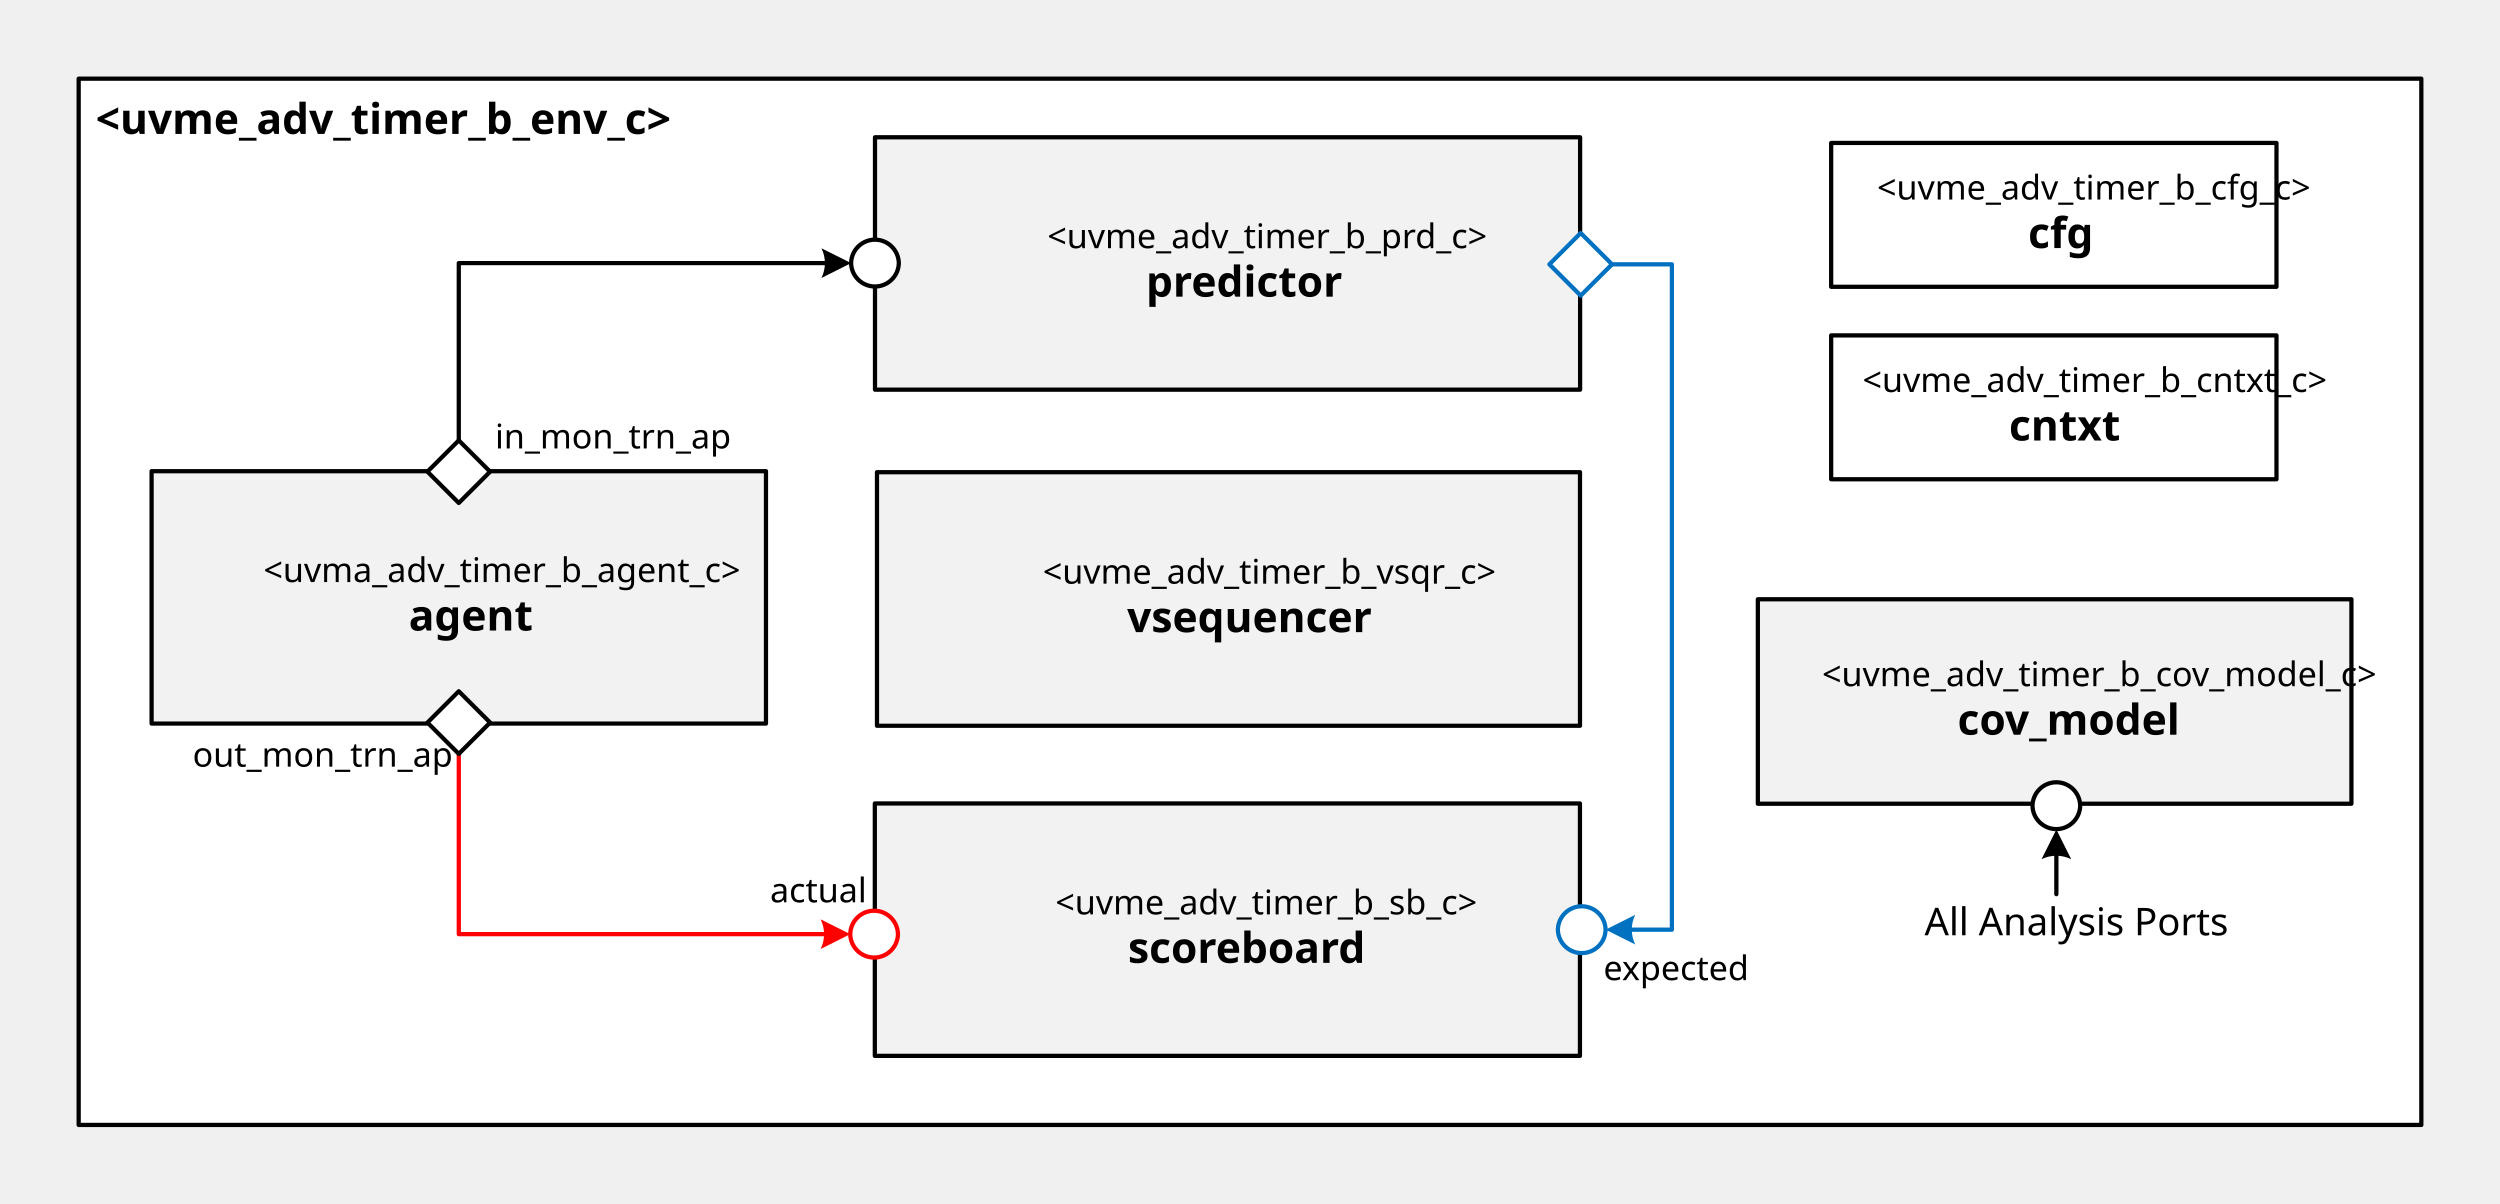
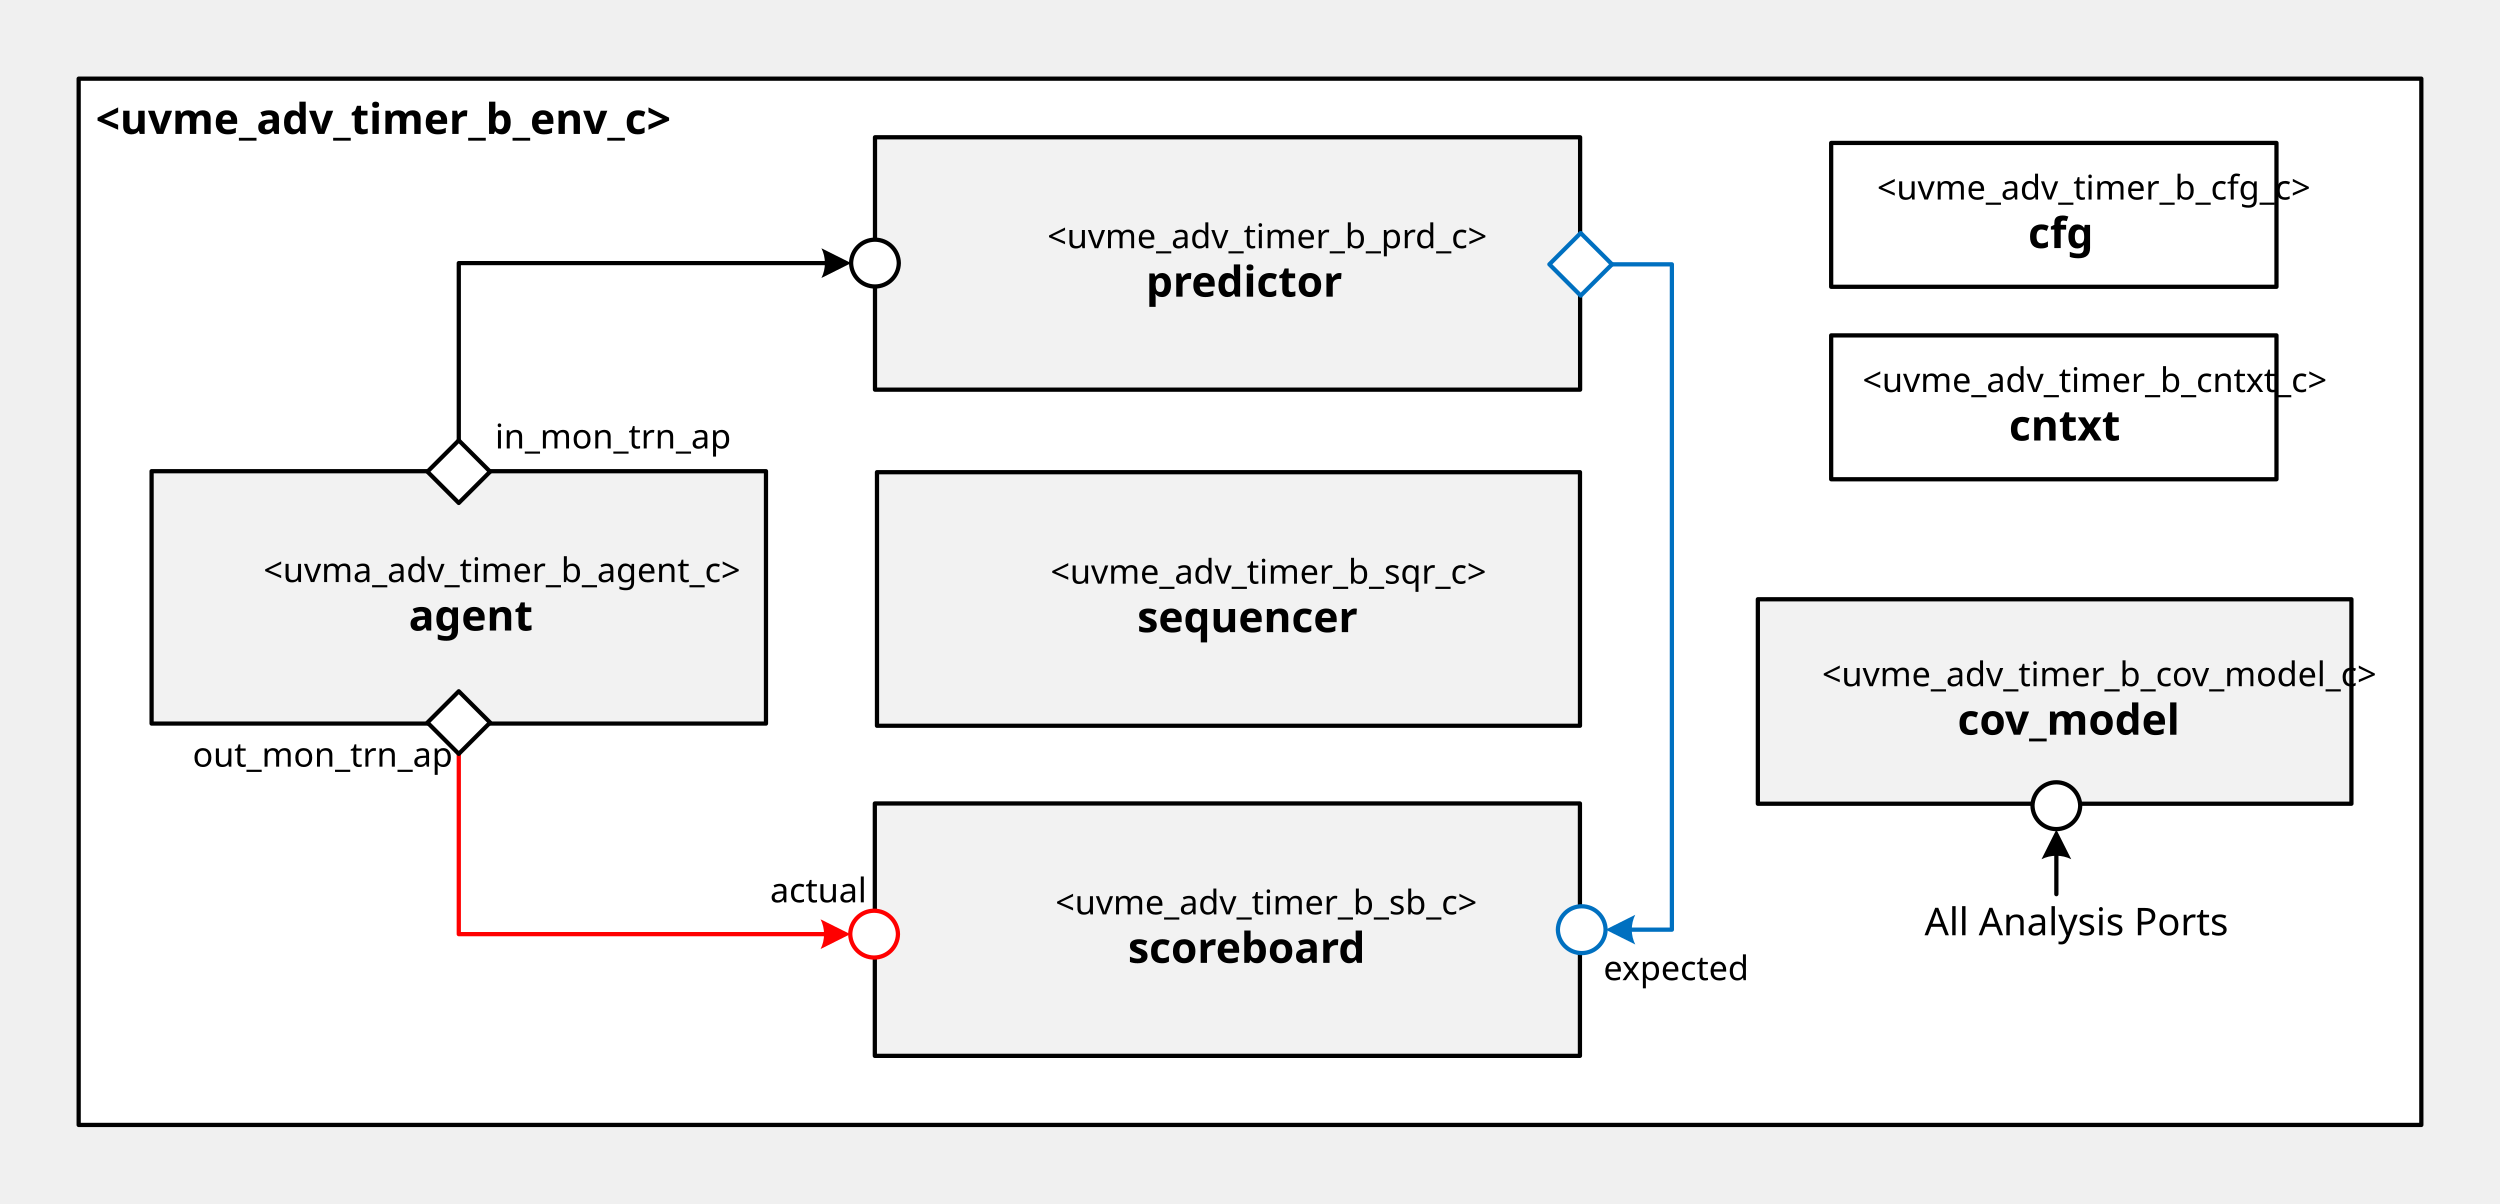
<svg xmlns="http://www.w3.org/2000/svg" xmlns:xlink="http://www.w3.org/1999/xlink" width="8.165in" height="3.931in" viewBox="0 0 587.913 283.047" xml:space="preserve" color-interpolation-filters="sRGB" class="st16">
  <style type="text/css">
	
		.st1 {fill:#ffffff;stroke:#000000;stroke-linecap:round;stroke-linejoin:round;stroke-width:1}
		.st2 {fill:#000000;font-family:Calibri;font-size:0.833em;font-weight:bold}
		.st3 {fill:#f2f2f2;stroke:#000000;stroke-linecap:round;stroke-linejoin:round;stroke-width:1}
		.st4 {fill:#000000;font-family:Calibri;font-size:0.667em}
		.st5 {font-size:1.25em;font-weight:bold}
		.st6 {marker-end:url(#mrkr5-22);stroke:#000000;stroke-linecap:round;stroke-linejoin:round;stroke-width:1}
		.st7 {fill:#000000;fill-opacity:1;stroke:#000000;stroke-opacity:1;stroke-width:0.284}
		.st8 {marker-end:url(#mrkr5-28);stroke:#ff0000;stroke-linecap:round;stroke-linejoin:round;stroke-width:1}
		.st9 {fill:#ff0000;fill-opacity:1;stroke:#ff0000;stroke-opacity:1;stroke-width:0.284}
		.st10 {marker-end:url(#mrkr5-40);stroke:#0070c0;stroke-linecap:round;stroke-linejoin:round;stroke-width:1}
		.st11 {fill:#0070c0;fill-opacity:1;stroke:#0070c0;stroke-opacity:1;stroke-width:0.284}
		.st12 {fill:#ffffff;stroke:#0070c0;stroke-linecap:round;stroke-linejoin:round;stroke-width:1}
		.st13 {fill:#ffffff;stroke:#ff0000;stroke-linecap:round;stroke-linejoin:round;stroke-width:1}
		.st14 {fill:none;stroke:none;stroke-linecap:round;stroke-linejoin:round;stroke-width:0.75}
		.st15 {fill:#000000;font-family:Calibri;font-size:0.75em}
		.st16 {fill:none;fill-rule:evenodd;font-size:12px;overflow:visible;stroke-linecap:square;stroke-miterlimit:3}
	
	</style>
  <defs id="Markers">
    <g id="lend5">
      <path d="M 2 1 L 0 0 L 1.981 -0.993 C 1.672 -0.365 1.673 0.373 1.985 1 " style="stroke:none" />
    </g>
    <marker id="mrkr5-22" class="st7" refX="-6.16" orient="auto" markerUnits="strokeWidth" overflow="visible">
      <use xlink:href="#lend5" transform="scale(-3.52,-3.52) " />
    </marker>
    <marker id="mrkr5-28" class="st9" refX="-6.16" orient="auto" markerUnits="strokeWidth" overflow="visible">
      <use xlink:href="#lend5" transform="scale(-3.52,-3.52) " />
    </marker>
    <marker id="mrkr5-40" class="st11" refX="-6.16" orient="auto" markerUnits="strokeWidth" overflow="visible">
      <use xlink:href="#lend5" transform="scale(-3.52,-3.52) " />
    </marker>
  </defs>
  <g>
    <g id="shape2-1" transform="translate(18.5,-18.5)">
      <rect x="0" y="37" width="550.913" height="246.047" class="st1" />
      <text x="4" y="50" class="st2">&lt;uvme_adv_timer_b_env_c&gt;</text>
    </g>
    <g id="shape118-4" transform="translate(206.235,-112.373)">
      <rect x="0" y="223.414" width="165.321" height="59.633" class="st3" />
-       <text x="39" y="249.63" class="st4">&lt;uvme_adv_timer_b_vsqr_c&gt; <tspan x="58.83" dy="1.14em" class="st5">vsequencer</tspan>
+       <text x="40.81" y="249.63" class="st4">&lt;uvme_adv_timer_b_sqr_c&gt; <tspan x="61.2" dy="1.14em" class="st5">sequencer</tspan>
      </text>
    </g>
    <g id="shape174-8" transform="translate(430.627,-215.606)">
      <rect x="0" y="249.221" width="104.722" height="33.827" class="st1" />
      <text x="10.78" y="262.53" class="st4">&lt;uvme_adv_timer_b_cfg_c&gt; <tspan x="46.32" dy="1.14em" class="st5">cfg</tspan>
      </text>
    </g>
    <g id="shape175-12" transform="translate(430.627,-170.346)">
      <rect x="0" y="249.221" width="104.722" height="33.827" class="st1" />
      <text x="7.37" y="262.53" class="st4">&lt;uvme_adv_timer_b_cntxt_c&gt; <tspan x="41.82" dy="1.14em" class="st5">cntxt</tspan>
      </text>
    </g>
    <g id="group270-16" transform="translate(61.2362,-73.1159)">
			</g>
    <g id="shape309-17" transform="translate(107.89,-179.488)">
      <path d="M0 283.05 L0 241.36 L86.1 241.36" class="st6" />
    </g>
    <g id="shape439-23" transform="translate(107.89,-105.76)">
      <path d="M0 283.05 L0 325.44 L85.9 325.44" class="st8" />
    </g>
    <g id="shape114-29" transform="translate(35.6496,-112.891)">
      <rect x="0" y="223.695" width="144.481" height="59.352" class="st3" />
      <text x="26.3" y="249.77" class="st4">&lt;uvma_adv_timer_b_agent_c&gt; <tspan x="60.47" dy="1.14em" class="st5">agent</tspan>
      </text>
    </g>
    <g id="shape115-33" transform="translate(383.576,103.559) rotate(90)">
      <path d="M7.36 283.05 L14.72 275.69 L7.36 268.32 L0 275.69 L7.36 283.05 Z" class="st1" />
    </g>
    <g id="shape463-35" transform="translate(385.419,-220.887)">
      <path d="M-6.33 283.05 L7.75 283.05 L7.75 439.51 L-1.68 439.51" class="st10" />
    </g>
    <g id="group475-41" transform="translate(200.15,-185.771)">
      <g id="shape263-42" transform="translate(5.61752,-5.64006)">
        <rect x="0" y="223.695" width="165.818" height="59.352" class="st3" />
        <text x="40.52" y="249.77" class="st4">&lt;uvme_adv_timer_b_prd_c&gt; <tspan x="63.73" dy="1.14em" class="st5">predictor</tspan>
        </text>
      </g>
      <g id="shape281-46" transform="translate(-1.79856E-14,525.079) scale(1,-1)">
        <path d="M0 277.44 A5.611 5.611 0 0 1 11.22 277.44 A5.611 5.611 0 0 1 0 277.44 Z" class="st1" />
      </g>
      <g id="shape465-48" transform="translate(447.26,240.569) rotate(90)">
        <path d="M7.36 283.05 L14.72 275.69 L7.36 268.32 L0 275.69 L7.36 283.05 Z" class="st12" />
      </g>
    </g>
    <g id="shape487-50" transform="translate(383.576,162.563) rotate(90)">
      <path d="M7.36 283.05 L14.72 275.69 L7.36 268.32 L0 275.69 L7.36 283.05 Z" class="st1" />
    </g>
    <g id="group491-52" transform="translate(176.205,-34.7452)">
      <g id="shape359-53" transform="translate(29.5236,0)">
        <rect x="0" y="223.695" width="165.818" height="59.352" class="st3" />
        <text x="42.45" y="249.77" class="st4">&lt;uvme_adv_timer_b_sb_c&gt; <tspan x="59.54" dy="1.14em" class="st5">scoreboard</tspan>
        </text>
      </g>
      <g id="shape438-57" transform="translate(23.7438,531.861) scale(1,-1)">
        <path d="M0 277.44 A5.611 5.611 0 0 1 11.22 277.44 A5.611 5.611 0 0 1 0 277.44 Z" class="st13" />
      </g>
      <g id="shape464-59" transform="translate(201.374,-24.0647) scale(-1,1)">
        <path d="M0 277.44 A5.611 5.611 0 0 1 11.22 277.44 A5.611 5.611 0 0 1 0 277.44 Z" class="st12" />
      </g>
      <g id="shape476-61" transform="translate(5.9952E-15,-35.1395)">
        <rect x="0" y="276.32" width="29.524" height="6.727" class="st14" />
        <text x="4.88" y="282.08" class="st4">actual</text>
      </g>
      <g id="shape478-64" transform="translate(196.578,-16.8324)">
        <rect x="0" y="276.32" width="38.457" height="6.727" class="st14" />
        <text x="4.29" y="282.08" class="st4">expected</text>
      </g>
    </g>
    <g id="group492-67" transform="translate(413.385,-57.3481)">
      <g id="shape437-68" transform="translate(-4.79616E-14,-36.6917)">
        <rect x="0" y="234.966" width="139.588" height="48.081" class="st3" />
        <text x="15.09" y="255.41" class="st4">&lt;uvme_adv_timer_b_cov_model_c&gt; <tspan x="46.97" dy="1.14em" class="st5">cov_model</tspan>
        </text>
      </g>
      <g id="shape483-72" transform="translate(64.5846,524.258) scale(1,-1)">
        <path d="M0 277.44 A5.611 5.611 0 0 1 11.22 277.44 A5.611 5.611 0 0 1 0 277.44 Z" class="st1" />
      </g>
      <g id="shape485-74" transform="translate(63.1093,-15.4286)">
        <path d="M7.09 283.05 L7.09 274.02" class="st6" />
      </g>
      <g id="shape489-79" transform="translate(19.8657,0)">
        <rect x="0" y="264.339" width="100.63" height="18.709" class="st14" />
        <text x="19.33" y="277.29" class="st15">All Analysis Ports</text>
      </g>
    </g>
    <g id="shape497-82" transform="translate(38.7588,-100.63)">
      <rect x="0" y="274.014" width="68.654" height="9.033" class="st14" />
      <text x="6.54" y="280.93" class="st4">out_mon_trn_ap</text>
    </g>
    <g id="shape498-85" transform="translate(107.347,-175.472)">
      <rect x="0" y="274.014" width="68.654" height="9.033" class="st14" />
      <text x="9.07" y="280.93" class="st4">in_mon_trn_ap</text>
    </g>
  </g>
</svg>
